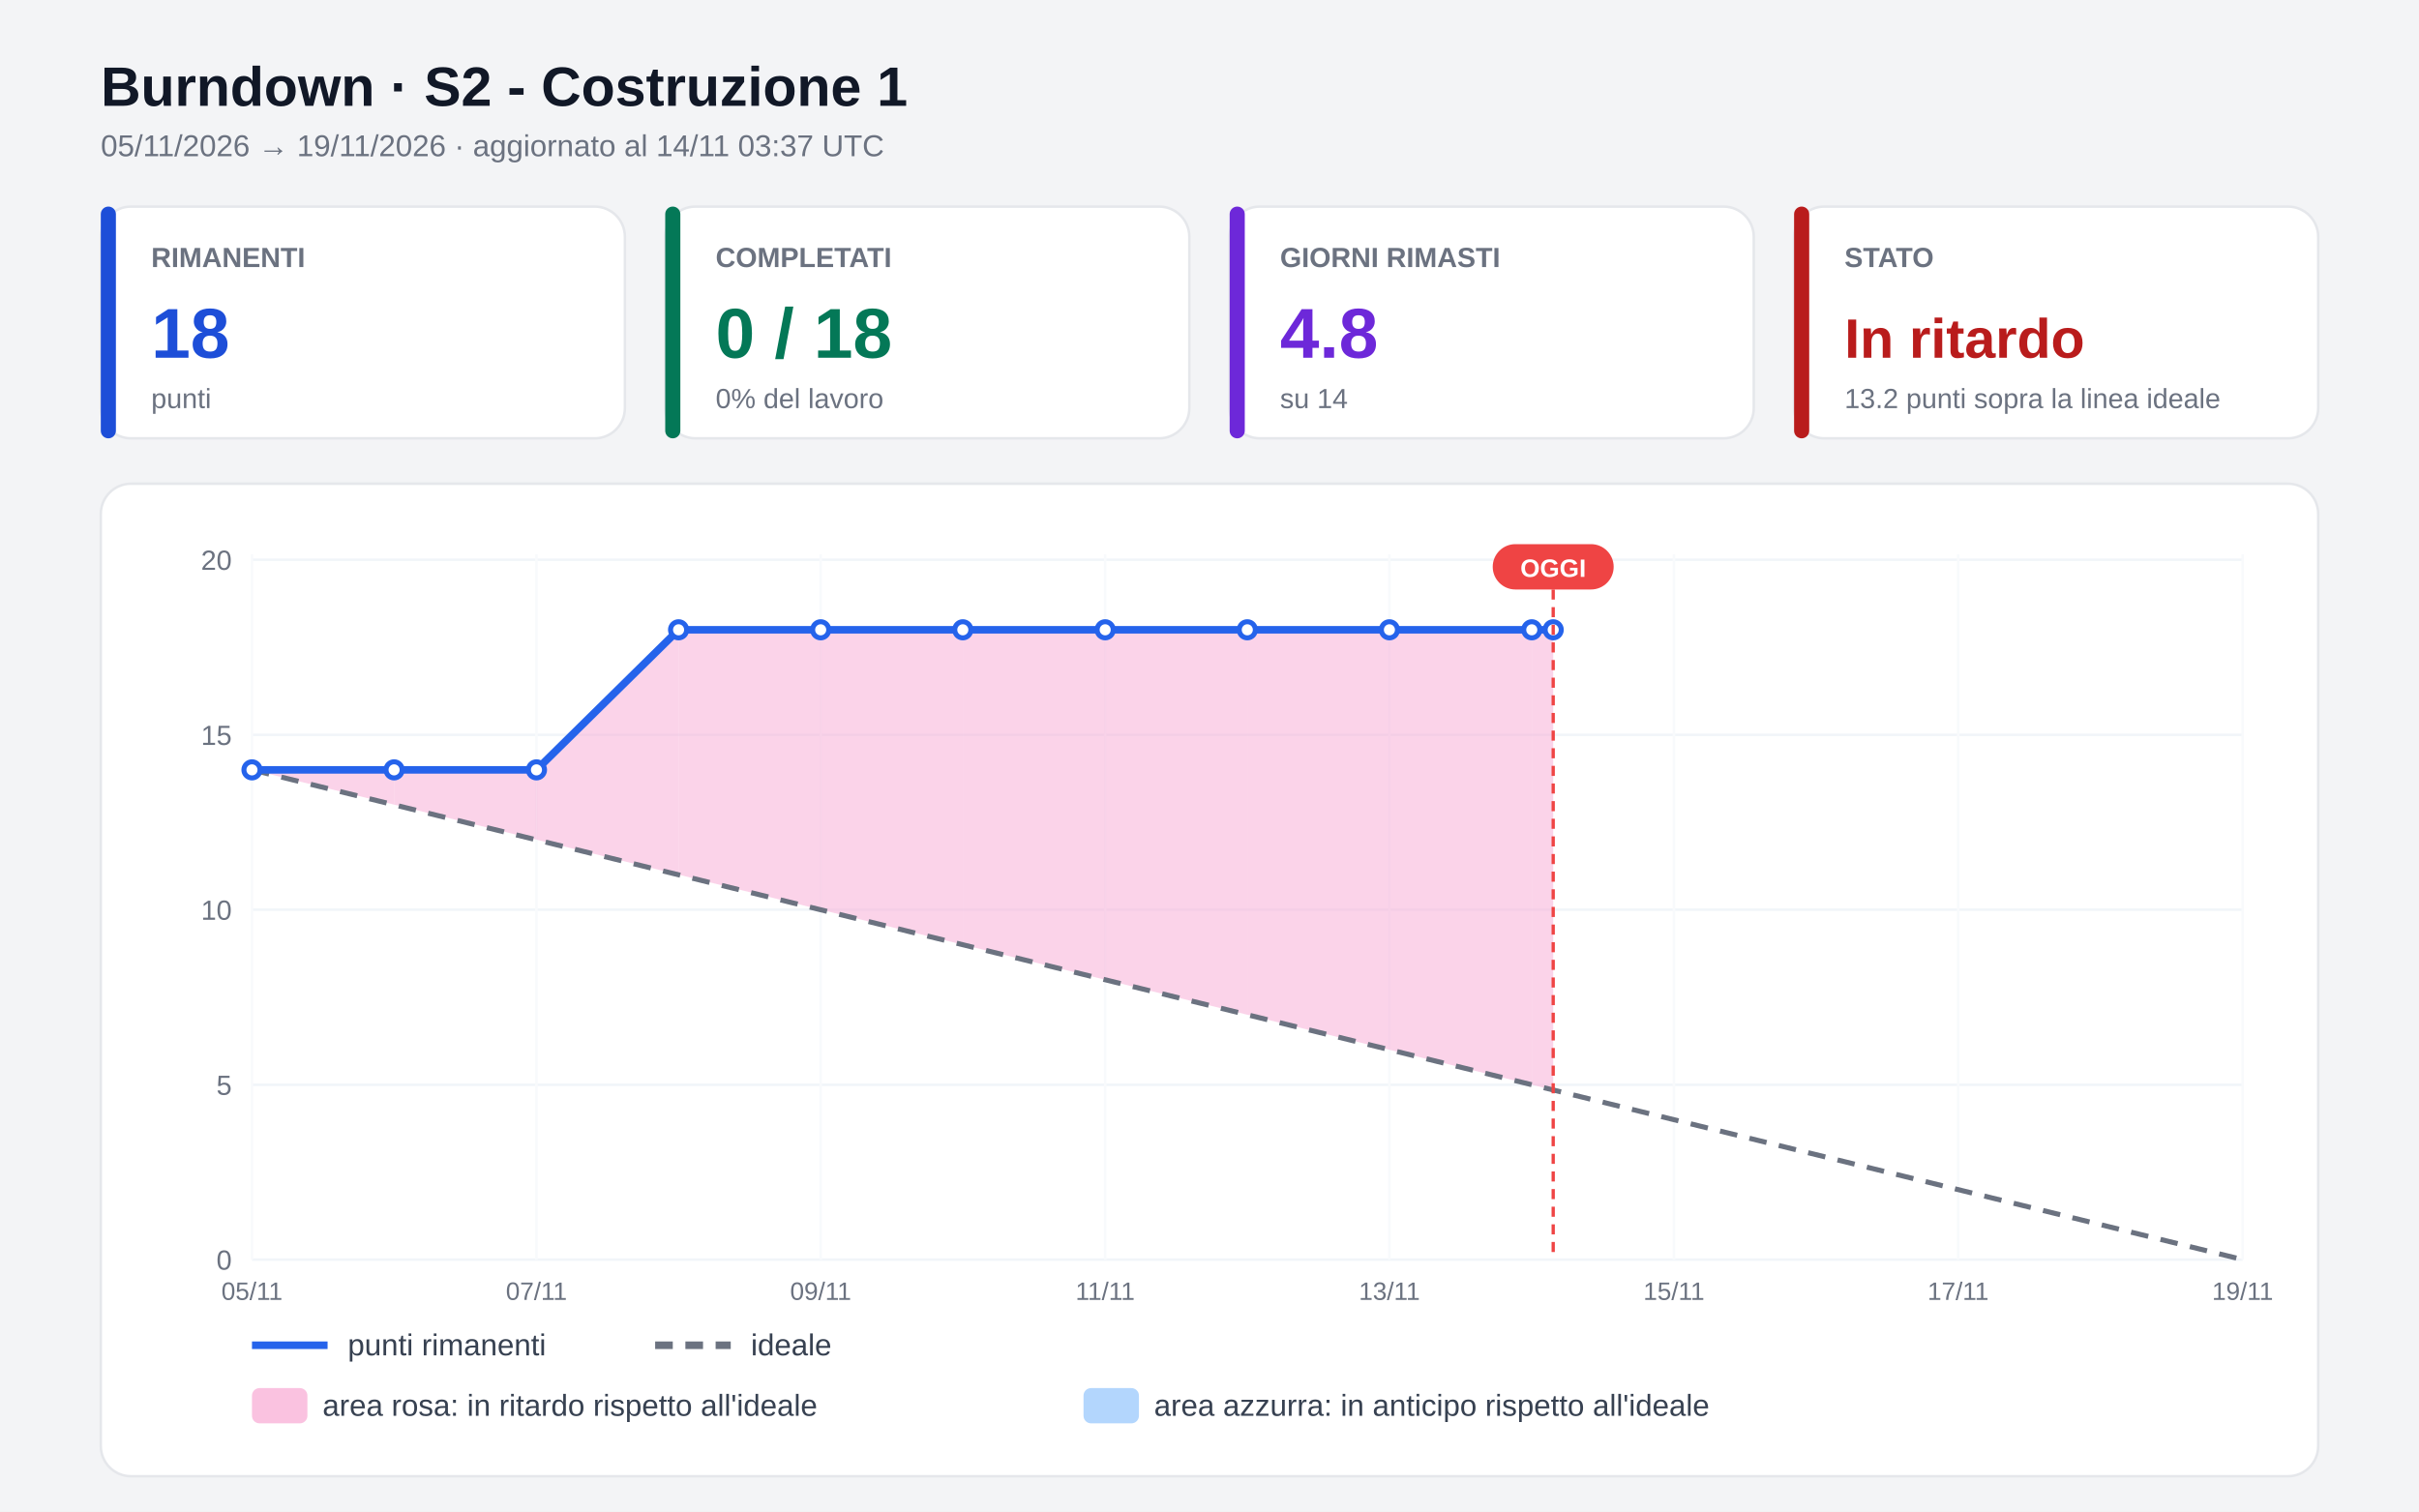
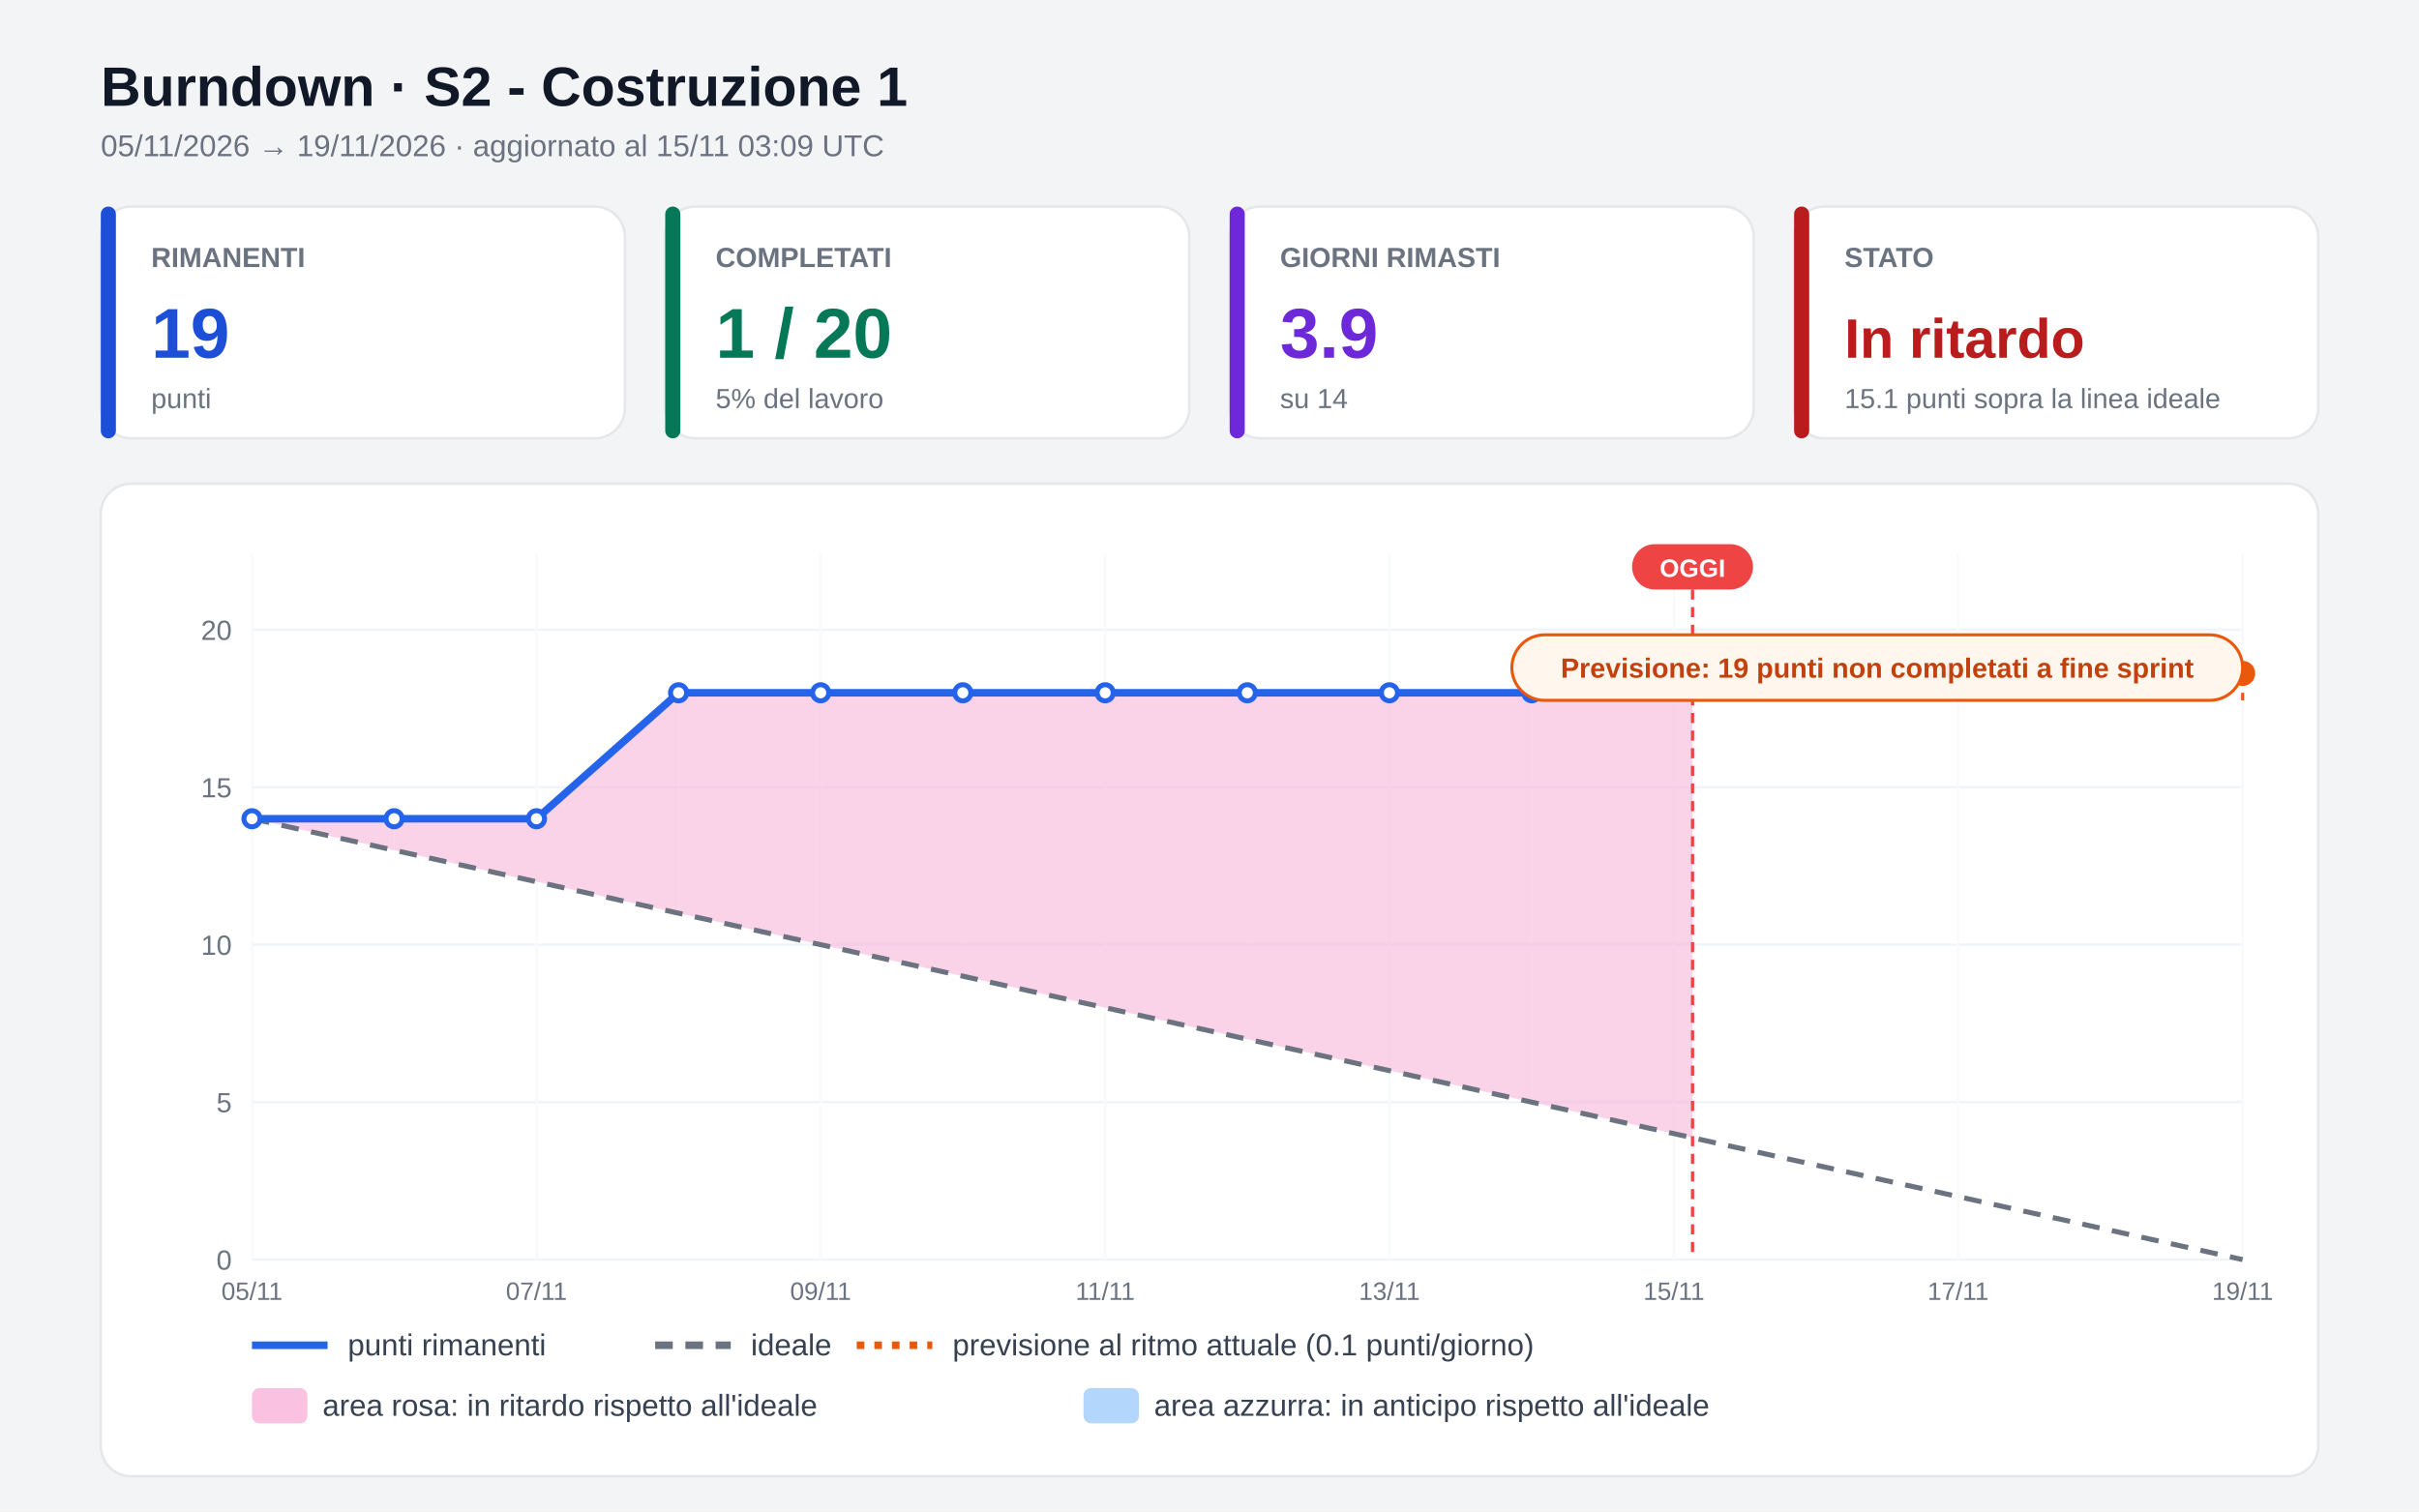
<svg xmlns="http://www.w3.org/2000/svg" viewBox="0 0 960 600" width="960" height="600" font-family="Arial">
  <rect width="960" height="600" fill="#f3f4f6" />
  <text x="40.0" y="42.0" font-size="22" text-anchor="start" fill="#111827" font-weight="bold">Burndown · S2 - Costruzione 1</text>
-   <text x="40.0" y="62.0" font-size="12" text-anchor="start" fill="#6b7280" font-weight="normal">05/11/2026 → 19/11/2026 · aggiornato al 14/11 03:37 UTC</text>
+   <text x="40.0" y="62.0" font-size="12" text-anchor="start" fill="#6b7280" font-weight="normal">05/11/2026 → 19/11/2026 · aggiornato al 15/11 03:09 UTC</text>
  <rect x="40.0" y="82.0" width="208.0" height="92.0" rx="12" fill="#ffffff" fill-opacity="1.0" stroke="#e5e7eb" stroke-width="1" />
  <rect x="40.0" y="82.0" width="6.0" height="92.0" rx="3" fill="#1d4ed8" fill-opacity="1.0" stroke="none" stroke-width="1" />
  <text x="60.0" y="106.0" font-size="11" text-anchor="start" fill="#6b7280" font-weight="bold">RIMANENTI</text>
-   <text x="60.0" y="142.0" font-size="28" text-anchor="start" fill="#1d4ed8" font-weight="bold">18</text>
+   <text x="60.0" y="142.0" font-size="28" text-anchor="start" fill="#1d4ed8" font-weight="bold">19</text>
  <text x="60.0" y="162.0" font-size="11" text-anchor="start" fill="#6b7280" font-weight="normal">punti</text>
  <rect x="264.0" y="82.0" width="208.0" height="92.0" rx="12" fill="#ffffff" fill-opacity="1.0" stroke="#e5e7eb" stroke-width="1" />
  <rect x="264.0" y="82.0" width="6.0" height="92.0" rx="3" fill="#047857" fill-opacity="1.0" stroke="none" stroke-width="1" />
  <text x="284.0" y="106.0" font-size="11" text-anchor="start" fill="#6b7280" font-weight="bold">COMPLETATI</text>
-   <text x="284.0" y="142.0" font-size="28" text-anchor="start" fill="#047857" font-weight="bold">0 / 18</text>
-   <text x="284.0" y="162.0" font-size="11" text-anchor="start" fill="#6b7280" font-weight="normal">0% del lavoro</text>
+   <text x="284.0" y="142.0" font-size="28" text-anchor="start" fill="#047857" font-weight="bold">1 / 20</text>
+   <text x="284.0" y="162.0" font-size="11" text-anchor="start" fill="#6b7280" font-weight="normal">5% del lavoro</text>
  <rect x="488.0" y="82.0" width="208.0" height="92.0" rx="12" fill="#ffffff" fill-opacity="1.0" stroke="#e5e7eb" stroke-width="1" />
  <rect x="488.0" y="82.0" width="6.0" height="92.0" rx="3" fill="#6d28d9" fill-opacity="1.0" stroke="none" stroke-width="1" />
  <text x="508.0" y="106.0" font-size="11" text-anchor="start" fill="#6b7280" font-weight="bold">GIORNI RIMASTI</text>
-   <text x="508.0" y="142.0" font-size="28" text-anchor="start" fill="#6d28d9" font-weight="bold">4.8</text>
+   <text x="508.0" y="142.0" font-size="28" text-anchor="start" fill="#6d28d9" font-weight="bold">3.9</text>
  <text x="508.0" y="162.0" font-size="11" text-anchor="start" fill="#6b7280" font-weight="normal">su 14</text>
  <rect x="712.0" y="82.0" width="208.0" height="92.0" rx="12" fill="#ffffff" fill-opacity="1.0" stroke="#e5e7eb" stroke-width="1" />
  <rect x="712.0" y="82.0" width="6.0" height="92.0" rx="3" fill="#b91c1c" fill-opacity="1.0" stroke="none" stroke-width="1" />
  <text x="732.0" y="106.0" font-size="11" text-anchor="start" fill="#6b7280" font-weight="bold">STATO</text>
  <text x="732.0" y="142.0" font-size="22" text-anchor="start" fill="#b91c1c" font-weight="bold">In ritardo</text>
-   <text x="732.0" y="162.0" font-size="11" text-anchor="start" fill="#6b7280" font-weight="normal">13.2 punti sopra la linea ideale</text>
+   <text x="732.0" y="162.0" font-size="11" text-anchor="start" fill="#6b7280" font-weight="normal">15.1 punti sopra la linea ideale</text>
  <rect x="40.0" y="192.0" width="880.0" height="394.0" rx="12" fill="#ffffff" fill-opacity="1.0" stroke="#e5e7eb" stroke-width="1" />
  <line x1="100.0" y1="500.0" x2="890.0" y2="500.0" stroke="#f1f5f9" stroke-width="1" />
  <text x="92.0" y="504.0" font-size="11" text-anchor="end" fill="#6b7280" font-weight="normal">0</text>
-   <line x1="100.0" y1="430.6" x2="890.0" y2="430.6" stroke="#f1f5f9" stroke-width="1" />
-   <text x="92.0" y="434.6" font-size="11" text-anchor="end" fill="#6b7280" font-weight="normal">5</text>
-   <line x1="100.0" y1="361.1" x2="890.0" y2="361.1" stroke="#f1f5f9" stroke-width="1" />
-   <text x="92.0" y="365.1" font-size="11" text-anchor="end" fill="#6b7280" font-weight="normal">10</text>
-   <line x1="100.0" y1="291.7" x2="890.0" y2="291.7" stroke="#f1f5f9" stroke-width="1" />
-   <text x="92.0" y="295.7" font-size="11" text-anchor="end" fill="#6b7280" font-weight="normal">15</text>
-   <line x1="100.0" y1="222.2" x2="890.0" y2="222.2" stroke="#f1f5f9" stroke-width="1" />
-   <text x="92.0" y="226.2" font-size="11" text-anchor="end" fill="#6b7280" font-weight="normal">20</text>
+   <line x1="100.0" y1="437.5" x2="890.0" y2="437.5" stroke="#f1f5f9" stroke-width="1" />
+   <text x="92.0" y="441.5" font-size="11" text-anchor="end" fill="#6b7280" font-weight="normal">5</text>
+   <line x1="100.0" y1="375.0" x2="890.0" y2="375.0" stroke="#f1f5f9" stroke-width="1" />
+   <text x="92.0" y="379.0" font-size="11" text-anchor="end" fill="#6b7280" font-weight="normal">10</text>
+   <line x1="100.0" y1="312.5" x2="890.0" y2="312.5" stroke="#f1f5f9" stroke-width="1" />
+   <text x="92.0" y="316.5" font-size="11" text-anchor="end" fill="#6b7280" font-weight="normal">15</text>
+   <line x1="100.0" y1="250.0" x2="890.0" y2="250.0" stroke="#f1f5f9" stroke-width="1" />
+   <text x="92.0" y="254.0" font-size="11" text-anchor="end" fill="#6b7280" font-weight="normal">20</text>
  <line x1="100.0" y1="220.0" x2="100.0" y2="500.0" stroke="#f8fafc" stroke-width="1" />
  <text x="100.0" y="516.0" font-size="10" text-anchor="middle" fill="#6b7280" font-weight="normal">05/11</text>
  <line x1="212.9" y1="220.0" x2="212.9" y2="500.0" stroke="#f8fafc" stroke-width="1" />
  <text x="212.9" y="516.0" font-size="10" text-anchor="middle" fill="#6b7280" font-weight="normal">07/11</text>
  <line x1="325.7" y1="220.0" x2="325.7" y2="500.0" stroke="#f8fafc" stroke-width="1" />
  <text x="325.7" y="516.0" font-size="10" text-anchor="middle" fill="#6b7280" font-weight="normal">09/11</text>
  <line x1="438.6" y1="220.0" x2="438.6" y2="500.0" stroke="#f8fafc" stroke-width="1" />
  <text x="438.6" y="516.0" font-size="10" text-anchor="middle" fill="#6b7280" font-weight="normal">11/11</text>
  <line x1="551.4" y1="220.0" x2="551.4" y2="500.0" stroke="#f8fafc" stroke-width="1" />
  <text x="551.4" y="516.0" font-size="10" text-anchor="middle" fill="#6b7280" font-weight="normal">13/11</text>
  <line x1="664.3" y1="220.0" x2="664.3" y2="500.0" stroke="#f8fafc" stroke-width="1" />
  <text x="664.3" y="516.0" font-size="10" text-anchor="middle" fill="#6b7280" font-weight="normal">15/11</text>
  <line x1="777.1" y1="220.0" x2="777.1" y2="500.0" stroke="#f8fafc" stroke-width="1" />
  <text x="777.1" y="516.0" font-size="10" text-anchor="middle" fill="#6b7280" font-weight="normal">17/11</text>
  <line x1="890.0" y1="220.0" x2="890.0" y2="500.0" stroke="#f8fafc" stroke-width="1" />
  <text x="890.0" y="516.0" font-size="10" text-anchor="middle" fill="#6b7280" font-weight="normal">19/11</text>
-   <polygon points="100.0,305.6 156.4,305.6 156.4,319.4 100.0,305.6" fill="#f9a8d4" fill-opacity="0.5" stroke="none" stroke-width="1.5" stroke-linejoin="round" />
-   <polygon points="156.4,305.6 212.9,305.6 212.9,333.3 156.4,319.4" fill="#f9a8d4" fill-opacity="0.5" stroke="none" stroke-width="1.5" stroke-linejoin="round" />
-   <polygon points="212.9,305.6 269.3,250.0 269.3,347.2 212.9,333.3" fill="#f9a8d4" fill-opacity="0.5" stroke="none" stroke-width="1.5" stroke-linejoin="round" />
-   <polygon points="269.3,250.0 325.7,250.0 325.7,361.1 269.3,347.2" fill="#f9a8d4" fill-opacity="0.5" stroke="none" stroke-width="1.5" stroke-linejoin="round" />
-   <polygon points="325.7,250.0 382.1,250.0 382.1,375.0 325.7,361.1" fill="#f9a8d4" fill-opacity="0.5" stroke="none" stroke-width="1.5" stroke-linejoin="round" />
-   <polygon points="382.1,250.0 438.6,250.0 438.6,388.9 382.1,375.0" fill="#f9a8d4" fill-opacity="0.5" stroke="none" stroke-width="1.5" stroke-linejoin="round" />
-   <polygon points="438.6,250.0 495.0,250.0 495.0,402.8 438.6,388.9" fill="#f9a8d4" fill-opacity="0.5" stroke="none" stroke-width="1.5" stroke-linejoin="round" />
-   <polygon points="495.0,250.0 551.4,250.0 551.4,416.7 495.0,402.8" fill="#f9a8d4" fill-opacity="0.5" stroke="none" stroke-width="1.5" stroke-linejoin="round" />
-   <polygon points="551.4,250.0 607.9,250.0 607.9,430.6 551.4,416.7" fill="#f9a8d4" fill-opacity="0.5" stroke="none" stroke-width="1.5" stroke-linejoin="round" />
-   <polygon points="607.9,250.0 616.4,250.0 616.4,432.7 607.9,430.6" fill="#f9a8d4" fill-opacity="0.5" stroke="none" stroke-width="1.5" stroke-linejoin="round" />
-   <polyline points="100.0,305.6 890.0,500.0" fill="none" fill-opacity="1.0" stroke="#6b7280" stroke-width="2" stroke-linejoin="round" stroke-dasharray="7 5" />
-   <polyline points="100.0,305.6 156.4,305.6 212.9,305.6 269.3,250.0 325.7,250.0 382.1,250.0 438.6,250.0 495.0,250.0 551.4,250.0 607.9,250.0 616.4,250.0" fill="none" fill-opacity="1.0" stroke="#2563eb" stroke-width="3" stroke-linejoin="round" />
-   <circle cx="100.0" cy="305.6" r="3.2" fill="#ffffff" stroke="#2563eb" stroke-width="2" />
-   <circle cx="156.4" cy="305.6" r="3.2" fill="#ffffff" stroke="#2563eb" stroke-width="2" />
-   <circle cx="212.9" cy="305.6" r="3.2" fill="#ffffff" stroke="#2563eb" stroke-width="2" />
-   <circle cx="269.3" cy="250.0" r="3.2" fill="#ffffff" stroke="#2563eb" stroke-width="2" />
-   <circle cx="325.7" cy="250.0" r="3.2" fill="#ffffff" stroke="#2563eb" stroke-width="2" />
-   <circle cx="382.1" cy="250.0" r="3.2" fill="#ffffff" stroke="#2563eb" stroke-width="2" />
-   <circle cx="438.6" cy="250.0" r="3.2" fill="#ffffff" stroke="#2563eb" stroke-width="2" />
-   <circle cx="495.0" cy="250.0" r="3.2" fill="#ffffff" stroke="#2563eb" stroke-width="2" />
-   <circle cx="551.4" cy="250.0" r="3.2" fill="#ffffff" stroke="#2563eb" stroke-width="2" />
-   <circle cx="607.9" cy="250.0" r="3.2" fill="#ffffff" stroke="#2563eb" stroke-width="2" />
-   <circle cx="616.4" cy="250.0" r="3.2" fill="#ffffff" stroke="#2563eb" stroke-width="2" />
-   <line x1="616.4" y1="220.0" x2="616.4" y2="500.0" stroke="#ef4444" stroke-width="1.3" stroke-dasharray="4 3" />
-   <rect x="592.4" y="216.0" width="48.0" height="18.0" rx="9" fill="#ef4444" fill-opacity="1.0" stroke="none" stroke-width="1" />
-   <text x="616.4" y="229.0" font-size="10" text-anchor="middle" fill="#ffffff" font-weight="bold">OGGI</text>
+   <polygon points="100.0,325.0 156.4,325.0 156.4,337.5 100.0,325.0" fill="#f9a8d4" fill-opacity="0.5" stroke="none" stroke-width="1.5" stroke-linejoin="round" />
+   <polygon points="156.4,325.0 212.9,325.0 212.9,350.0 156.4,337.5" fill="#f9a8d4" fill-opacity="0.5" stroke="none" stroke-width="1.5" stroke-linejoin="round" />
+   <polygon points="212.9,325.0 269.3,275.0 269.3,362.5 212.9,350.0" fill="#f9a8d4" fill-opacity="0.5" stroke="none" stroke-width="1.5" stroke-linejoin="round" />
+   <polygon points="269.3,275.0 325.7,275.0 325.7,375.0 269.3,362.5" fill="#f9a8d4" fill-opacity="0.5" stroke="none" stroke-width="1.5" stroke-linejoin="round" />
+   <polygon points="325.7,275.0 382.1,275.0 382.1,387.5 325.7,375.0" fill="#f9a8d4" fill-opacity="0.5" stroke="none" stroke-width="1.5" stroke-linejoin="round" />
+   <polygon points="382.1,275.0 438.6,275.0 438.6,400.0 382.1,387.5" fill="#f9a8d4" fill-opacity="0.5" stroke="none" stroke-width="1.5" stroke-linejoin="round" />
+   <polygon points="438.6,275.0 495.0,275.0 495.0,412.5 438.6,400.0" fill="#f9a8d4" fill-opacity="0.5" stroke="none" stroke-width="1.5" stroke-linejoin="round" />
+   <polygon points="495.0,275.0 551.4,275.0 551.4,425.0 495.0,412.5" fill="#f9a8d4" fill-opacity="0.5" stroke="none" stroke-width="1.5" stroke-linejoin="round" />
+   <polygon points="551.4,275.0 607.9,275.0 607.9,437.5 551.4,425.0" fill="#f9a8d4" fill-opacity="0.5" stroke="none" stroke-width="1.5" stroke-linejoin="round" />
+   <polygon points="607.9,275.0 664.3,262.5 664.3,450.0 607.9,437.5" fill="#f9a8d4" fill-opacity="0.5" stroke="none" stroke-width="1.5" stroke-linejoin="round" />
+   <polygon points="664.3,262.5 671.7,262.5 671.7,451.6 664.3,450.0" fill="#f9a8d4" fill-opacity="0.5" stroke="none" stroke-width="1.5" stroke-linejoin="round" />
+   <polyline points="100.0,325.0 890.0,500.0" fill="none" fill-opacity="1.0" stroke="#6b7280" stroke-width="2" stroke-linejoin="round" stroke-dasharray="7 5" />
+   <polyline points="671.7,262.5 890.0,267.3" fill="none" fill-opacity="1.0" stroke="#ea580c" stroke-width="2.2" stroke-linejoin="round" stroke-dasharray="3 4" />
+   <polyline points="100.0,325.0 156.4,325.0 212.9,325.0 269.3,275.0 325.7,275.0 382.1,275.0 438.6,275.0 495.0,275.0 551.4,275.0 607.9,275.0 664.3,262.5 671.7,262.5" fill="none" fill-opacity="1.0" stroke="#2563eb" stroke-width="3" stroke-linejoin="round" />
+   <circle cx="100.0" cy="325.0" r="3.2" fill="#ffffff" stroke="#2563eb" stroke-width="2" />
+   <circle cx="156.4" cy="325.0" r="3.2" fill="#ffffff" stroke="#2563eb" stroke-width="2" />
+   <circle cx="212.9" cy="325.0" r="3.2" fill="#ffffff" stroke="#2563eb" stroke-width="2" />
+   <circle cx="269.3" cy="275.0" r="3.2" fill="#ffffff" stroke="#2563eb" stroke-width="2" />
+   <circle cx="325.7" cy="275.0" r="3.2" fill="#ffffff" stroke="#2563eb" stroke-width="2" />
+   <circle cx="382.1" cy="275.0" r="3.2" fill="#ffffff" stroke="#2563eb" stroke-width="2" />
+   <circle cx="438.6" cy="275.0" r="3.2" fill="#ffffff" stroke="#2563eb" stroke-width="2" />
+   <circle cx="495.0" cy="275.0" r="3.2" fill="#ffffff" stroke="#2563eb" stroke-width="2" />
+   <circle cx="551.4" cy="275.0" r="3.2" fill="#ffffff" stroke="#2563eb" stroke-width="2" />
+   <circle cx="607.9" cy="275.0" r="3.2" fill="#ffffff" stroke="#2563eb" stroke-width="2" />
+   <circle cx="664.3" cy="262.5" r="3.2" fill="#ffffff" stroke="#2563eb" stroke-width="2" />
+   <circle cx="671.7" cy="262.5" r="3.2" fill="#ffffff" stroke="#2563eb" stroke-width="2" />
+   <line x1="671.7" y1="220.0" x2="671.7" y2="500.0" stroke="#ef4444" stroke-width="1.3" stroke-dasharray="4 3" />
+   <rect x="647.7" y="216.0" width="48.0" height="18.0" rx="9" fill="#ef4444" fill-opacity="1.0" stroke="none" stroke-width="1" />
+   <text x="671.7" y="229.0" font-size="10" text-anchor="middle" fill="#ffffff" font-weight="bold">OGGI</text>
+   <circle cx="890.0" cy="267.3" r="5" fill="#ea580c" />
+   <line x1="890.0" y1="278.0" x2="890.0" y2="261.3" stroke="#ea580c" stroke-width="1.2" stroke-dasharray="3 3" />
+   <rect x="600.0" y="252.0" width="290.0" height="26.0" rx="13" fill="#fff7ed" fill-opacity="1.0" stroke="#ea580c" stroke-width="1.2" />
+   <text x="745.0" y="269.0" font-size="11" text-anchor="middle" fill="#c2410c" font-weight="bold">Previsione: 19 punti non completati a fine sprint</text>
  <line x1="100.0" y1="534.0" x2="130.0" y2="534.0" stroke="#2563eb" stroke-width="3" />
  <text x="138.0" y="538.0" font-size="12" text-anchor="start" fill="#374151" font-weight="normal">punti rimanenti</text>
  <line x1="260.0" y1="534.0" x2="290.0" y2="534.0" stroke="#6b7280" stroke-width="3" stroke-dasharray="7 5" />
  <text x="298.0" y="538.0" font-size="12" text-anchor="start" fill="#374151" font-weight="normal">ideale</text>
+   <line x1="340.0" y1="534.0" x2="370.0" y2="534.0" stroke="#ea580c" stroke-width="3" stroke-dasharray="3 4" />
+   <text x="378.0" y="538.0" font-size="12" text-anchor="start" fill="#374151" font-weight="normal">previsione al ritmo attuale (0.1 punti/giorno)</text>
  <rect x="100.0" y="551.0" width="22.0" height="14.0" rx="3" fill="#f9a8d4" fill-opacity="0.7" stroke="none" stroke-width="1" />
  <text x="128.0" y="562.0" font-size="12" text-anchor="start" fill="#374151" font-weight="normal">area rosa: in ritardo rispetto all'ideale</text>
  <rect x="430.0" y="551.0" width="22.0" height="14.0" rx="3" fill="#93c5fd" fill-opacity="0.7" stroke="none" stroke-width="1" />
  <text x="458.0" y="562.0" font-size="12" text-anchor="start" fill="#374151" font-weight="normal">area azzurra: in anticipo rispetto all'ideale</text>
</svg>
